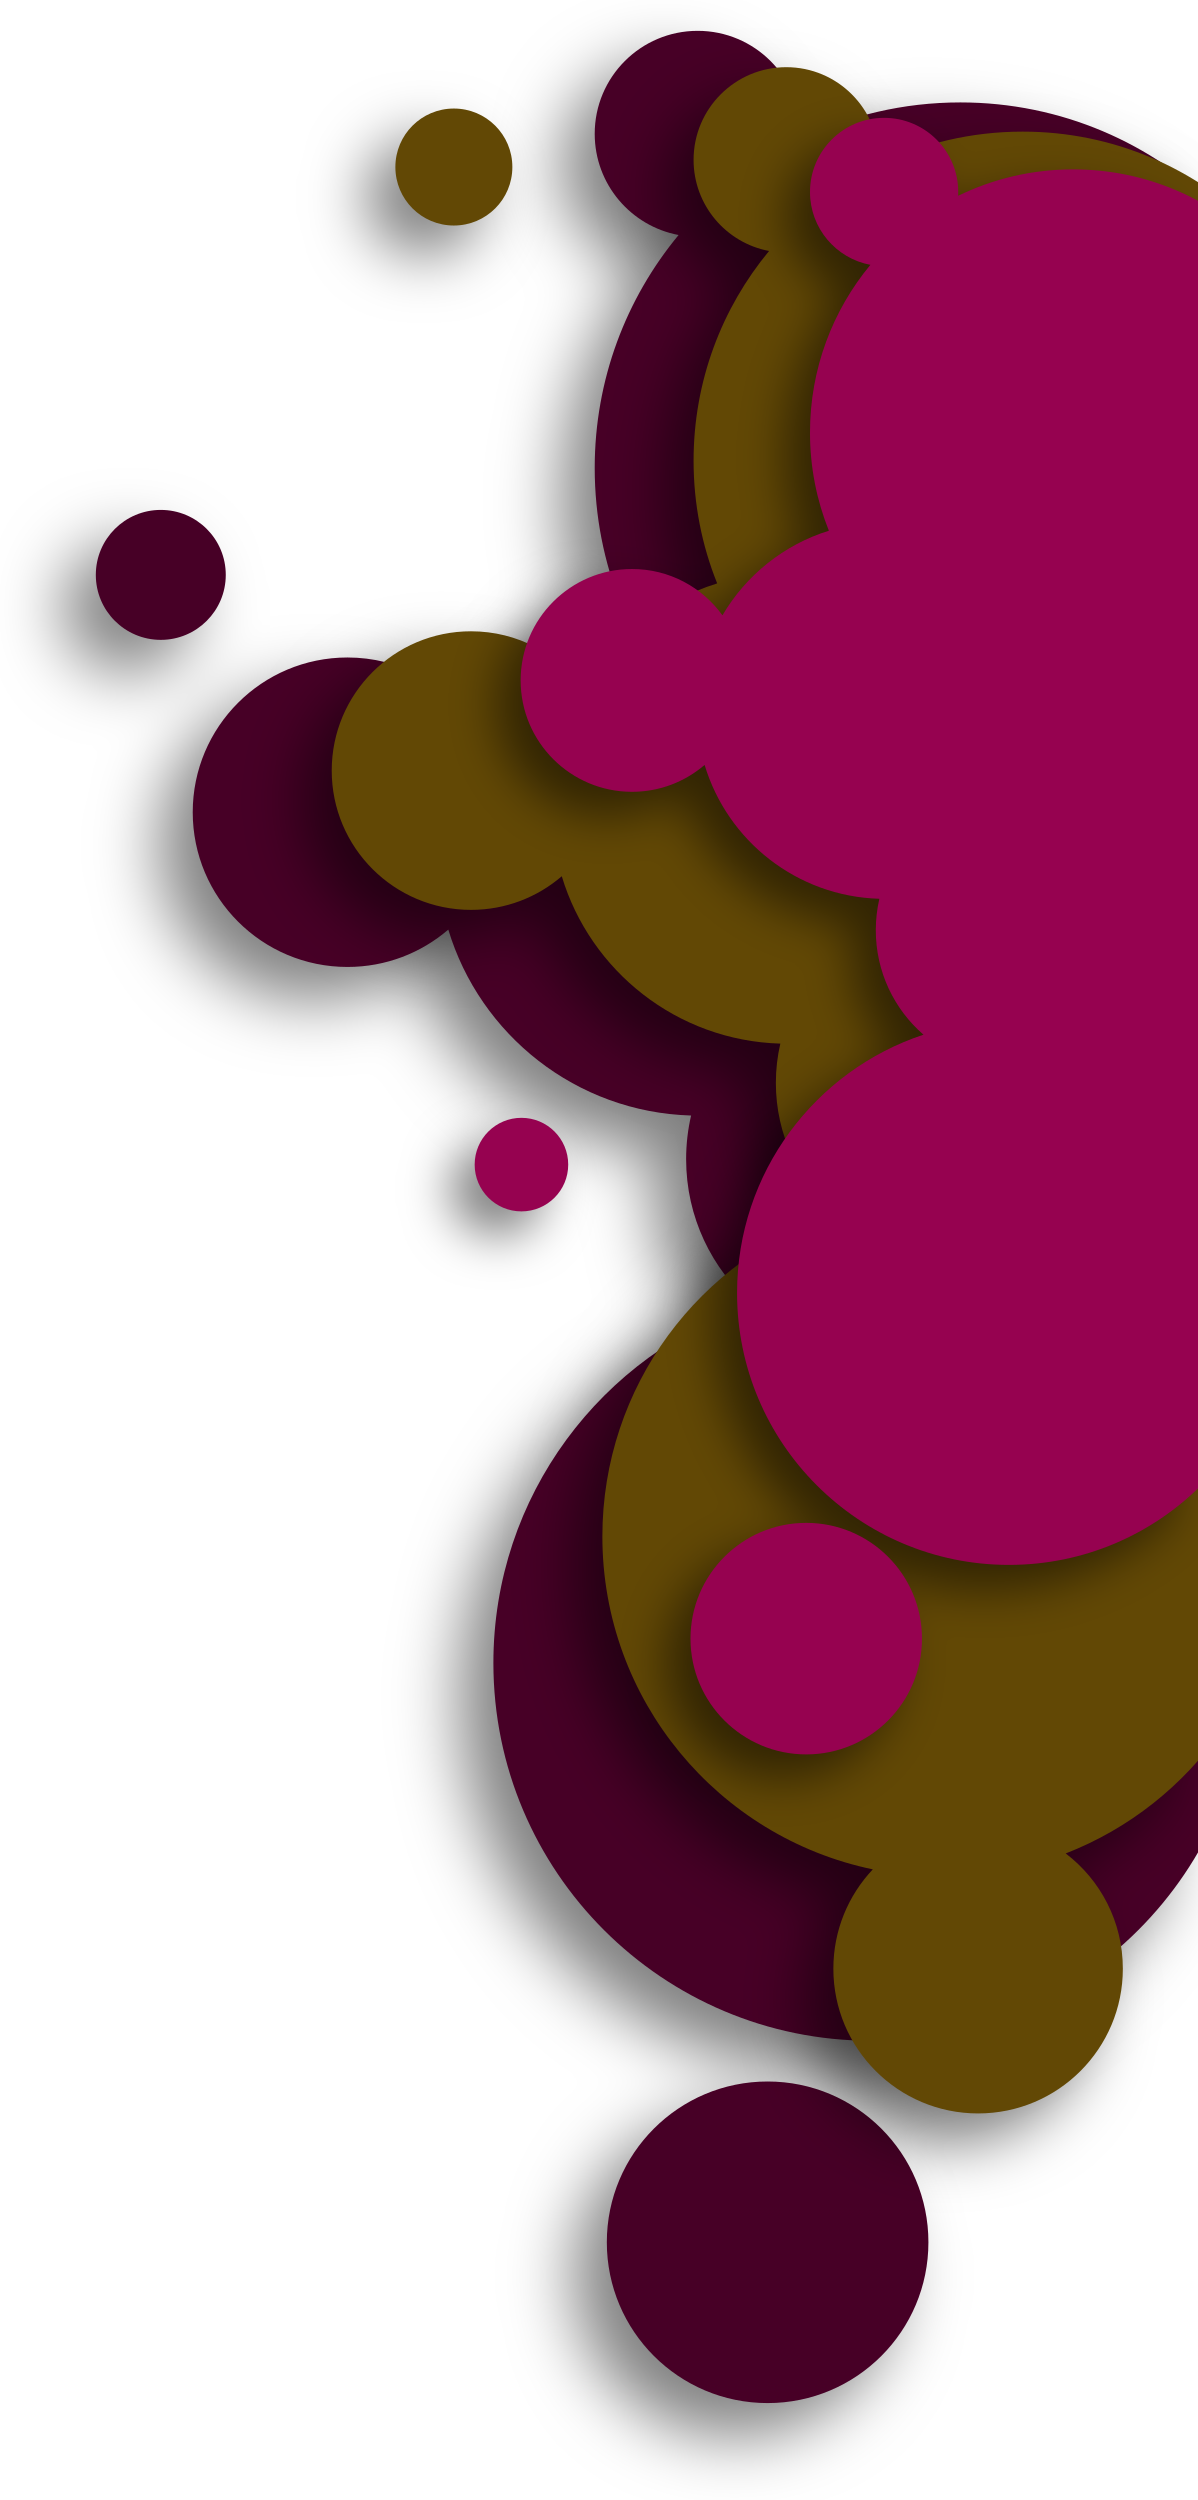
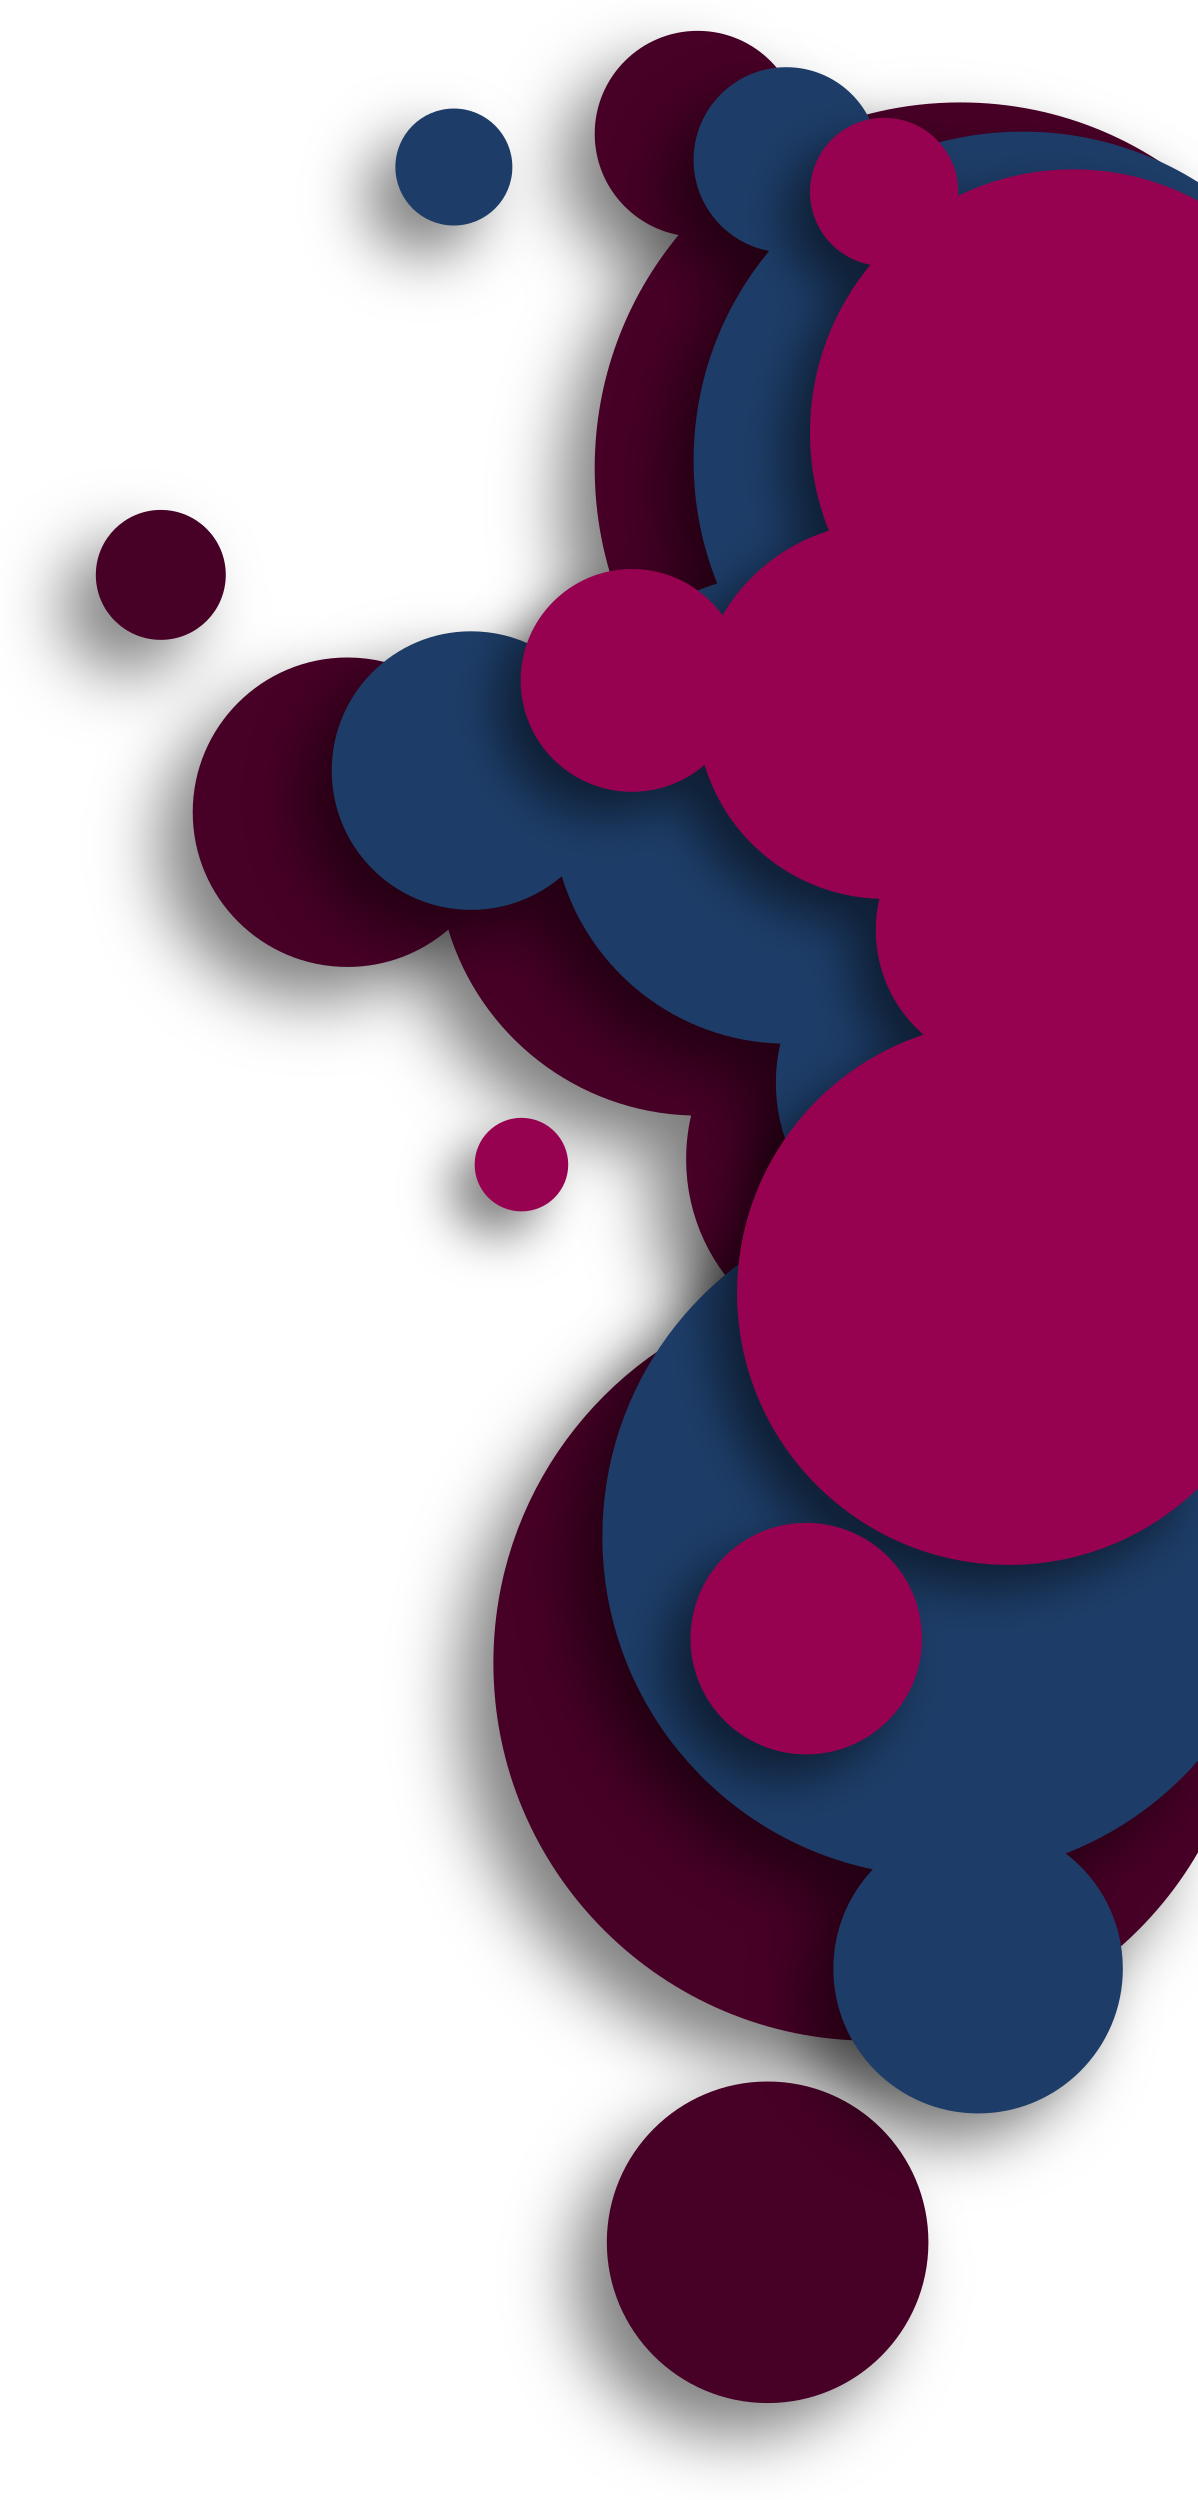
<svg xmlns="http://www.w3.org/2000/svg" xmlns:xlink="http://www.w3.org/1999/xlink" width="1087px" height="2270px" viewBox="0 0 1087 2270" version="1.1">
  <defs>
    <path d="M320.052,816.08 C295.462,837.222 263.473,850 228.5,850 C150.904,850 88,787.096 88,709.5 C88,631.904 150.904,569 228.5,569 C275.457,569 317.034,592.036 342.546,627.423 C372.173,576.965 419.9,538.417 476.809,520.698 C461.451,482.469 453,440.721 453,397 C453,316.584 481.591,242.846 529.161,185.395 C485.807,177.266 453,139.214 453,93.5 C453,41.861 494.861,0 546.5,0 C598.139,0 640,41.861 640,93.5 C640,95.114 639.959,96.719 639.878,98.313 C683.72,76.972 732.962,65 785,65 C968.359,65 1117,213.641 1117,397 C1117,518.131 1052.129,624.111 955.234,682.093 C1024.42,706.501 1074,772.46 1074,850 C1074,873.51 1069.442,895.955 1061.162,916.501 C1178.909,924.3 1272,1022.279 1272,1142 C1272,1266.816 1170.816,1368 1046,1368 C1039.714,1368 1033.488,1367.743 1027.332,1367.24 C1040.068,1403.122 1047,1441.751 1047,1482 C1047,1671.434 893.434,1825 704,1825 C514.566,1825 361,1671.434 361,1482 C361,1330.249 459.547,1201.515 596.136,1156.303 C559.295,1124.31 536,1077.125 536,1024.5 C536,1010.879 537.561,997.622 540.513,984.899 C436.255,981.887 348.838,911.684 320.052,816.08 Z M610,2154 C529.366,2154 464,2088.634 464,2008 C464,1927.366 529.366,1862 610,1862 C690.634,1862 756,1927.366 756,2008 C756,2088.634 690.634,2154 610,2154 Z M59,553 C26.415,553 0,526.585 0,494 C0,461.415 26.415,435 59,435 C91.585,435 118,461.415 118,494 C118,526.585 91.585,553 59,553 Z" id="path-1" />
    <filter x="-10.6%" y="-3.5%" width="116.5%" height="109.7%" filterUnits="objectBoundingBox" id="filter-2">
      <feOffset dx="-30" dy="30" in="SourceAlpha" result="shadowOffsetOuter1" />
      <feGaussianBlur stdDeviation="30" in="shadowOffsetOuter1" result="shadowBlurOuter1" />
      <feColorMatrix values="0 0 0 0 0   0 0 0 0 0   0 0 0 0 0  0 0 0 0.5 0" type="matrix" in="shadowBlurOuter1" />
    </filter>
    <path d="M443.342,597.803 C470.01,552.38 512.973,517.679 564.2,501.729 C550.376,467.315 542.768,429.735 542.768,390.377 C542.768,317.987 568.504,251.608 611.326,199.892 C572.3,192.574 542.768,158.32 542.768,117.168 C542.768,70.683 580.45,33 626.933,33 C673.416,33 711.098,70.683 711.098,117.168 C711.098,118.621 711.061,120.066 710.989,121.501 C750.453,102.29 794.779,91.513 841.622,91.513 C1006.674,91.513 1140.475,225.319 1140.475,390.377 C1140.475,499.418 1082.081,594.821 994.859,647.016 C1057.139,668.988 1101.768,728.364 1101.768,798.165 C1101.768,819.328 1097.665,839.533 1090.212,858.028 C1196.203,865.049 1280,953.249 1280,1061.021 C1280,1173.38 1188.918,1264.465 1076.564,1264.465 C1070.905,1264.465 1065.301,1264.234 1059.759,1263.781 C1071.223,1296.081 1077.464,1330.855 1077.464,1367.087 C1077.464,1498.13 995.833,1610.106 880.65,1654.935 C912.183,1678.942 932.538,1716.88 932.538,1759.572 C932.538,1832.158 873.698,1891 801.114,1891 C728.531,1891 669.691,1832.158 669.691,1759.572 C669.691,1724.655 683.307,1692.918 705.519,1669.382 C565.305,1640.22 459.953,1515.957 459.953,1367.087 C459.953,1230.482 548.662,1114.596 671.614,1073.897 C638.451,1045.096 617.481,1002.621 617.481,955.249 C617.481,942.987 618.886,931.053 621.544,919.6 C527.695,916.889 449.006,853.692 423.093,767.63 C400.958,786.662 372.163,798.165 340.682,798.165 C270.833,798.165 214.209,741.539 214.209,671.688 C214.209,601.836 270.833,545.21 340.682,545.21 C382.951,545.21 420.377,565.947 443.342,597.803 Z M325.11,176.776 C295.778,176.776 272,152.997 272,123.665 C272,94.332 295.778,70.553 325.11,70.553 C354.441,70.553 378.219,94.332 378.219,123.665 C378.219,152.997 354.441,176.776 325.11,176.776 Z" id="path-3" />
    <filter x="-11.4%" y="-3.6%" width="117.7%" height="110.2%" filterUnits="objectBoundingBox" id="filter-4">
      <feOffset dx="-27" dy="27" in="SourceAlpha" result="shadowOffsetOuter1" />
      <feGaussianBlur stdDeviation="27" in="shadowOffsetOuter1" result="shadowBlurOuter1" />
      <feColorMatrix values="0 0 0 0 0   0 0 0 0 0   0 0 0 0 0  0 0 0 0.5 0" type="matrix" in="shadowBlurOuter1" />
    </filter>
    <path d="M552.781,666.546 C535.081,681.767 512.055,690.967 486.882,690.967 C431.028,690.967 385.749,645.679 385.749,589.812 C385.749,533.946 431.028,488.658 486.882,488.658 C520.682,488.658 550.609,505.243 568.973,530.72 C590.298,494.392 624.653,466.639 665.616,453.882 C654.562,426.359 648.478,396.302 648.478,364.825 C648.478,306.928 669.058,253.839 703.3,212.478 C672.093,206.625 648.478,179.229 648.478,146.316 C648.478,109.139 678.61,79 715.78,79 C752.95,79 783.082,109.139 783.082,146.316 C783.082,147.479 783.053,148.634 782.994,149.782 C814.552,134.417 849.997,125.797 887.454,125.797 C1019.437,125.797 1126.43,232.814 1126.43,364.825 C1126.43,452.034 1079.736,528.336 1009.989,570.081 C1059.791,587.653 1095.478,635.142 1095.478,690.967 C1095.478,707.893 1092.198,724.053 1086.237,738.845 C1170.992,744.46 1238,815.001 1238,901.196 C1238,991.059 1165.167,1063.907 1075.324,1063.907 C1070.799,1063.907 1066.317,1063.722 1061.886,1063.36 C1071.053,1089.193 1076.043,1117.005 1076.043,1145.983 C1076.043,1282.367 965.505,1392.929 829.15,1392.929 C692.794,1392.929 582.256,1282.367 582.256,1145.983 C582.256,1036.728 653.191,944.044 751.509,911.494 C724.99,888.459 708.222,854.488 708.222,816.6 C708.222,806.794 709.346,797.249 711.471,788.089 C636.425,785.921 573.502,735.377 552.781,666.546 Z M645.063,1565 C587.022,1565 539.971,1517.939 539.971,1459.886 C539.971,1401.833 587.022,1354.771 645.063,1354.771 C703.103,1354.771 750.155,1401.833 750.155,1459.886 C750.155,1517.939 703.103,1565 645.063,1565 Z M386.469,1071.945 C363.014,1071.945 344,1052.927 344,1029.467 C344,1006.007 363.014,986.989 386.469,986.989 C409.923,986.989 428.937,1006.007 428.937,1029.467 C428.937,1052.927 409.923,1071.945 386.469,1071.945 Z" id="path-5" />
    <filter x="-10.9%" y="-3.6%" width="116.9%" height="110.2%" filterUnits="objectBoundingBox" id="filter-6">
      <feOffset dx="-22" dy="22" in="SourceAlpha" result="shadowOffsetOuter1" />
      <feGaussianBlur stdDeviation="21.5" in="shadowOffsetOuter1" result="shadowBlurOuter1" />
      <feColorMatrix values="0 0 0 0 0   0 0 0 0 0   0 0 0 0 0  0 0 0 0.5 0" type="matrix" in="shadowBlurOuter1" />
    </filter>
  </defs>
  <g id="Page-1" stroke="none" stroke-width="1" fill="none" fill-rule="evenodd">
    <g id="background" transform="translate(-3799, -737)">
      <g id="Combined-Shape-+-Combined-Shape-+-Combined-Shape-Mask">
        <g id="dots-accent" transform="translate(3886, 765)">
          <g id="Combined-Shape">
            <use fill="black" fill-opacity="1" filter="url(#filter-2)" xlink:href="#path-1" />
            <use fill="#470026" fill-rule="evenodd" xlink:href="#path-1" />
          </g>
          <g id="Combined-Shape">
            <use fill="black" fill-opacity="1" filter="url(#filter-4)" xlink:href="#path-3" />
-             <use fill="#624805" fill-rule="evenodd" xlink:href="#path-3" />
+             <use fill="#1D3D68" fill-rule="evenodd" xlink:href="#path-3" />
          </g>
          <g id="Combined-Shape">
            <use fill="black" fill-opacity="1" filter="url(#filter-6)" xlink:href="#path-5" />
            <use fill="#960250" fill-rule="evenodd" xlink:href="#path-5" />
          </g>
        </g>
      </g>
    </g>
  </g>
</svg>
